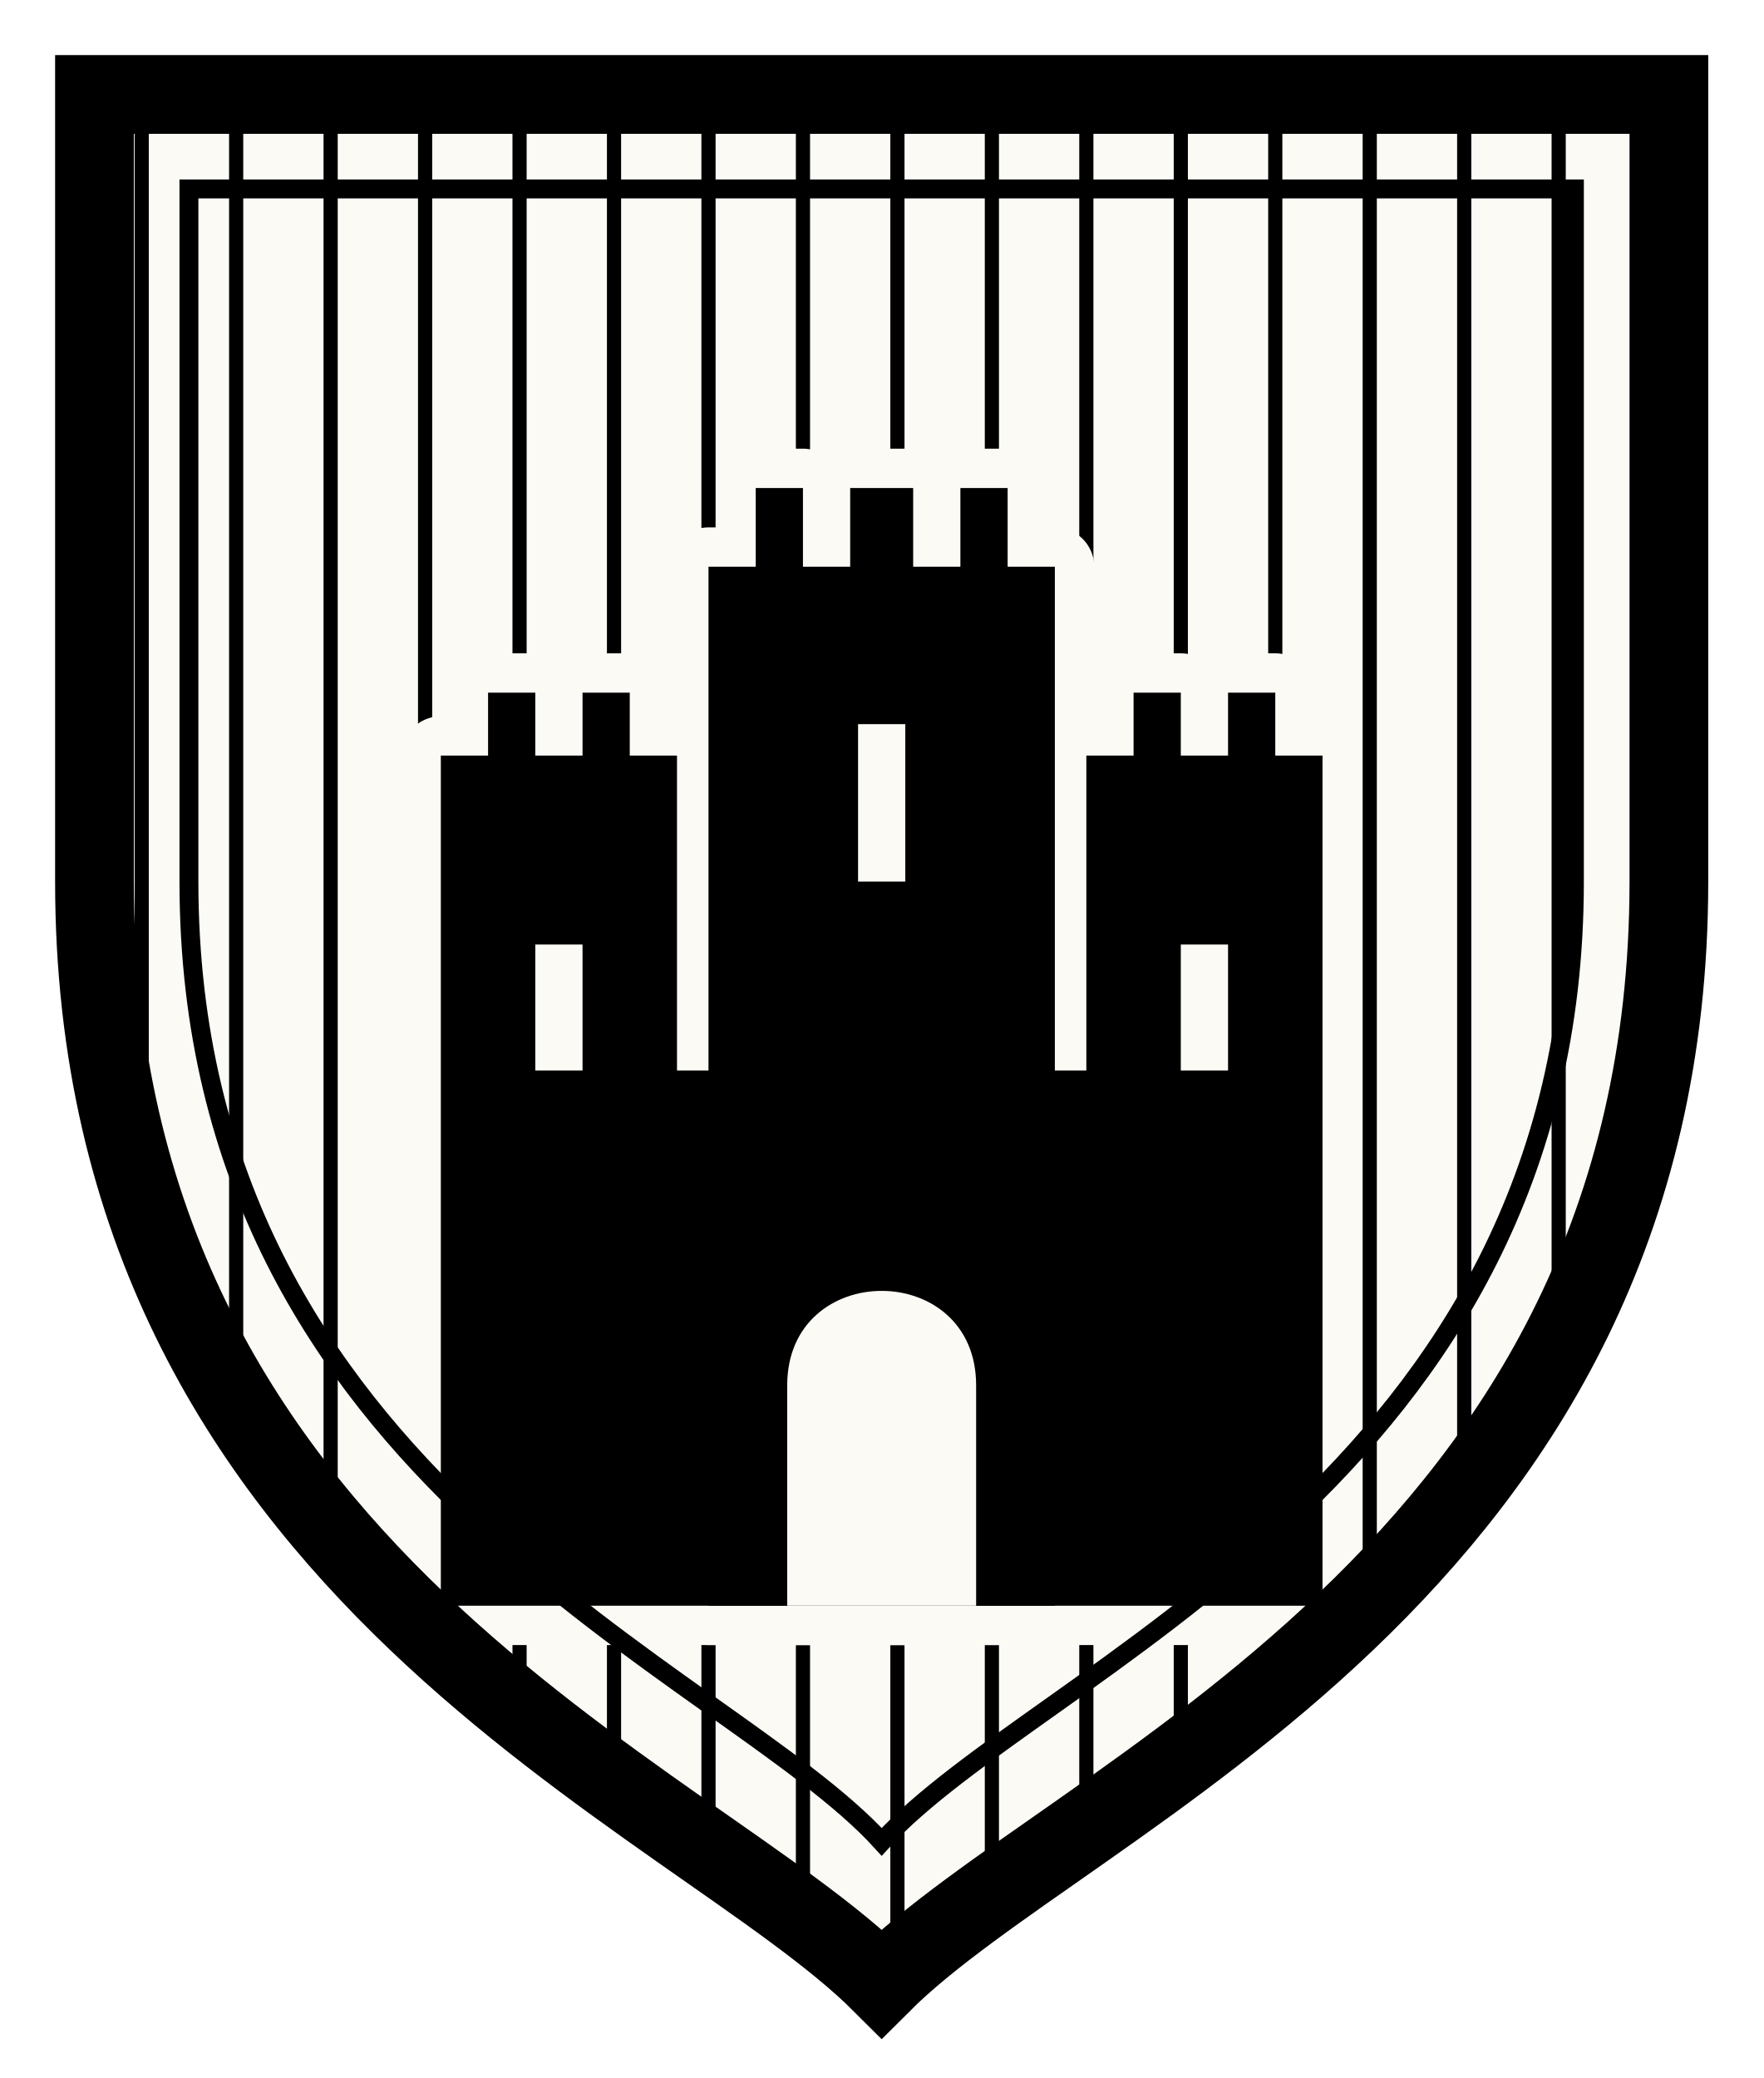
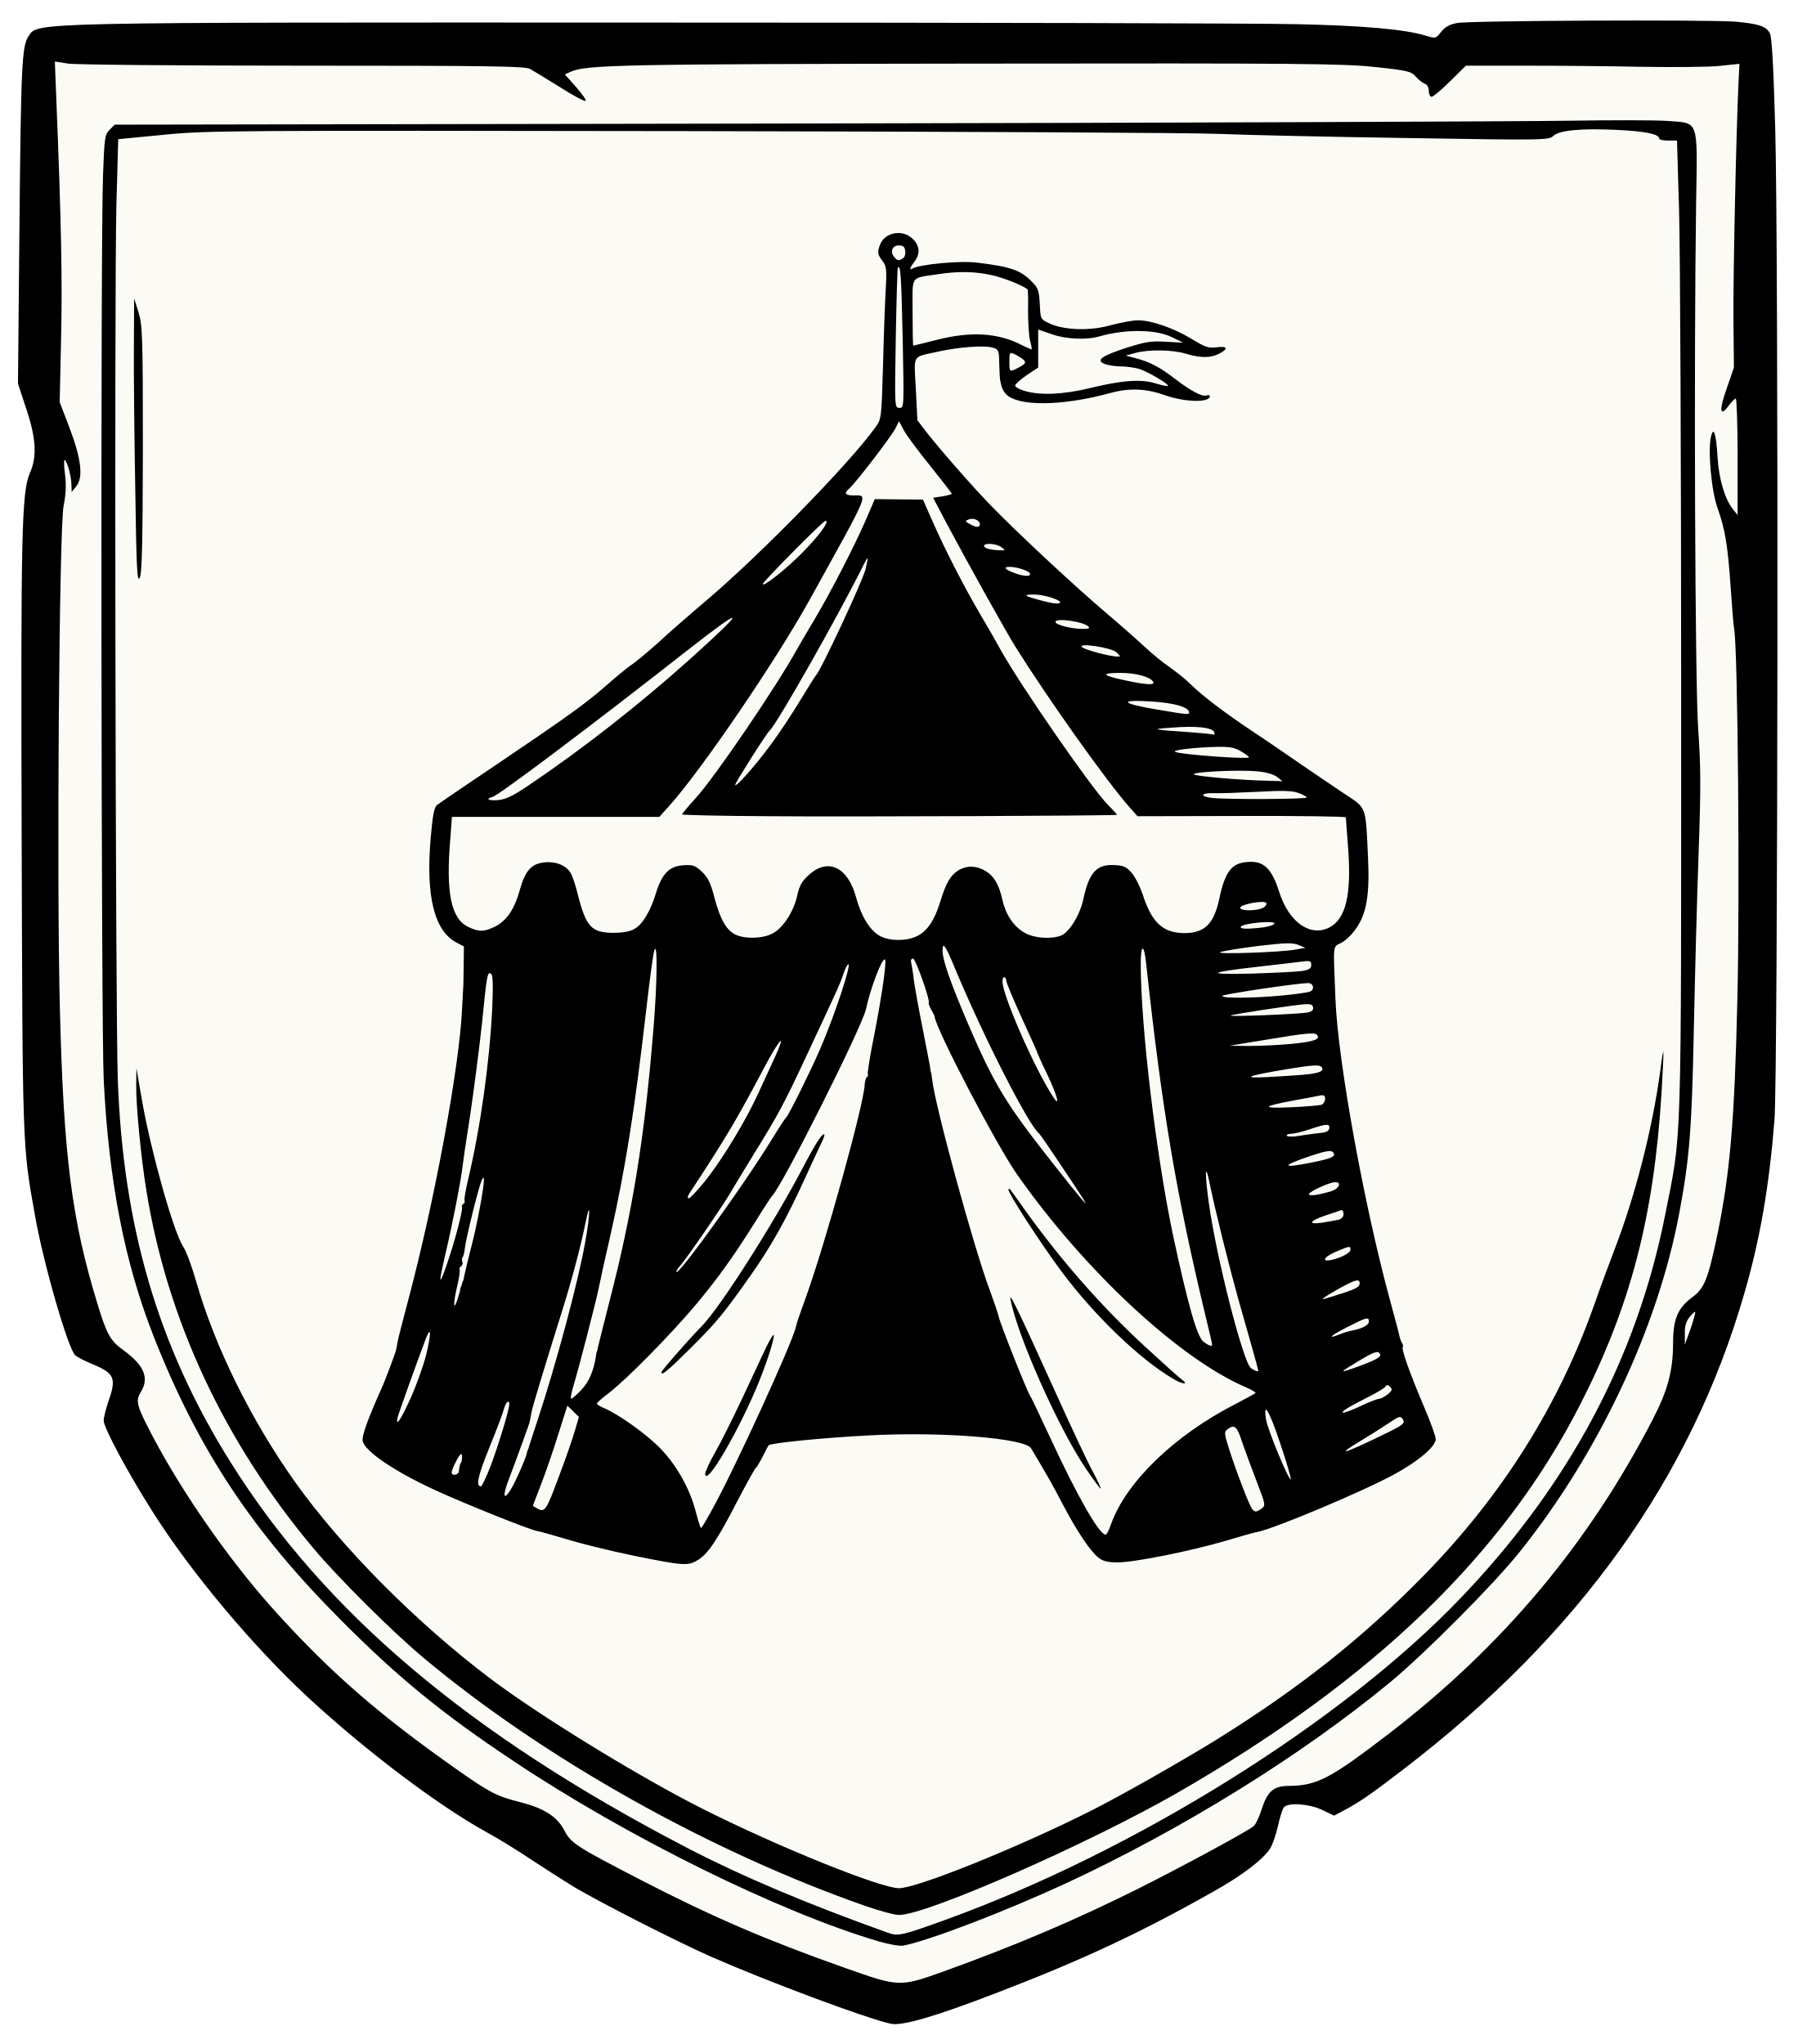
- <svg xmlns="http://www.w3.org/2000/svg" viewBox="0 0 112 132" width="112pt" height="132pt">
-   <defs>
-     <clipPath id="s">
-       <path d="M0,0 H100 V50 C100,94 62,108 50,120 C38,108 0,94 0,50 Z" />
-     </clipPath>
-   </defs>
-   <g transform="translate(6,6)">
-     <path d="M0,0 H100 V50 C100,94 62,108 50,120 C38,108 0,94 0,50 Z" fill="#FCFAF5" />
-     <g clip-path="url(#s)">
-       <path d="M3,0 V120 M9,0 V120 M15,0 V120 M21,0 V120 M27,0 V120 M33,0 V120 M39,0 V120 M45,0 V120 M51,0 V120 M57,0 V120 M63,0 V120 M69,0 V120 M75,0 V120 M81,0 V120 M87,0 V120 M93,0 V120 M99,0 V120" stroke="#000" stroke-width="0.9" />
-       <g fill="#FCFAF5" stroke="#FCFAF5" stroke-width="5" stroke-linejoin="round">
-         <path d="M22,42 H25 V38 H28 V42 H31 V38 H34 V42 H37 V62 H63 V42 H66 V38 H69 V42 H72 V38 H75 V42 H78 V96 H22 Z" />
-         <path d="M39,30 H42 V25 H45 V30 H48 V25 H52 V30 H55 V25 H58 V30 H61 V96 H39 Z" />
-         <path d="M44,96 V82 C44,74 56,74 56,82 V96 Z" fill="#FCFAF5" />
-         <rect x="48.5" y="40" width="3" height="10" fill="#FCFAF5" />
-         <rect x="28" y="54" width="3" height="8" fill="#FCFAF5" />
-         <rect x="69" y="54" width="3" height="8" fill="#FCFAF5" />
-       </g>
-       <g fill="#000">
-         <path d="M22,42 H25 V38 H28 V42 H31 V38 H34 V42 H37 V62 H63 V42 H66 V38 H69 V42 H72 V38 H75 V42 H78 V96 H22 Z" />
-         <path d="M39,30 H42 V25 H45 V30 H48 V25 H52 V30 H55 V25 H58 V30 H61 V96 H39 Z" />
-         <path d="M44,96 V82 C44,74 56,74 56,82 V96 Z" fill="#FCFAF5" />
-         <rect x="48.5" y="40" width="3" height="10" fill="#FCFAF5" />
-         <rect x="28" y="54" width="3" height="8" fill="#FCFAF5" />
-         <rect x="69" y="54" width="3" height="8" fill="#FCFAF5" />
-       </g>
-     </g>
-     <path d="M0,0 H100 V50 C100,94 62,108 50,120 C38,108 0,94 0,50 Z" fill="none" stroke="#000" stroke-width="5" />
-     <path d="M6,6 H94 V50 C94,88 60,100 50,111 C40,100 6,88 6,50 Z" fill="none" stroke="#000" stroke-width="1.2" />
-   </g>
+ <svg xmlns="http://www.w3.org/2000/svg" viewBox="0 0 780 887">
+   <path fill="#FCFAF5" fill-rule="evenodd" d="M386.5,878.2C375.6,875.8 332.9,859.8 308.5,849.1C293.2,842.3 260.8,825.8 249.0,818.8C244.9,816.3 236.8,811.1 231.0,807.3C225.2,803.4 216.2,797.8 211.0,795.0C190.2,783.5 159.5,760.4 134.0,736.9C109.6,714.3 82.8,682.3 65.9,655.5C55.2,638.6 45.0,619.5 45.0,616.5C45.0,615.1 45.9,611.4 47.0,608.3C50.6,598.0 49.8,596.0 40.0,591.9C37.0,590.7 33.7,589.0 32.7,588.2C29.6,585.5 18.8,548.3 15.1,527.0C9.7,496.9 9.8,498.6 9.4,363.0C9.0,230.1 9.4,213.5 13.0,205.2C16.1,198.2 15.7,190.2 11.4,177.4L7.8,166.5L8.4,102.5C9.1,27.3 9.5,20.1 12.4,15.7C16.5,9.6 9.4,9.7 286.0,9.8C422.7,9.8 547.3,10.1 563.0,10.5C591.1,11.1 609.5,12.7 618.4,15.4C623.0,16.8 623.0,16.8 625.4,13.8C627.0,11.7 629.0,10.6 632.2,10.0C637.7,8.9 741.4,8.5 753.0,9.4C762.9,10.3 766.1,11.3 767.9,14.2C768.8,15.7 769.5,26.3 770.3,54.9C771.8,105.2 771.5,466.8 770.0,486.0C767.7,514.7 763.8,537.6 756.9,561.3C733.8,641.4 685.1,709.4 609.5,767.4C595.5,778.2 590.0,782.0 583.6,785.4L578.9,787.9L573.7,785.4C567.9,782.7 559.0,782.1 557.1,784.3C556.5,785.0 555.3,788.8 554.5,792.6C553.6,796.4 552.1,800.7 551.2,802.1C548.0,807.0 539.1,813.8 526.8,820.7C494.6,838.9 469.7,850.5 432.5,864.8C405.5,875.2 391.3,879.3 386.5,878.2Z" />
+   <path fill="#000" fill-rule="evenodd" d="M386.5,878.2C375.6,875.8 332.9,859.8 308.5,849.1C293.2,842.3 260.8,825.8 249.0,818.8C244.9,816.3 236.8,811.1 231.0,807.3C225.2,803.4 216.2,797.8 211.0,795.0C190.2,783.5 159.5,760.4 134.0,736.9C109.6,714.3 82.8,682.3 65.9,655.5C55.2,638.6 45.0,619.5 45.0,616.5C45.0,615.1 45.9,611.4 47.0,608.3C50.6,598.0 49.8,596.0 40.0,591.9C37.0,590.7 33.7,589.0 32.7,588.2C29.6,585.5 18.8,548.3 15.1,527.0C9.7,496.9 9.8,498.6 9.4,363.0C9.0,230.1 9.4,213.5 13.0,205.2C16.1,198.2 15.7,190.2 11.4,177.4L7.8,166.5L8.4,102.5C9.1,27.3 9.5,20.1 12.4,15.7C16.5,9.6 9.4,9.7 286.0,9.8C422.7,9.8 547.3,10.1 563.0,10.5C591.1,11.1 609.5,12.7 618.4,15.4C623.0,16.8 623.0,16.8 625.4,13.8C627.0,11.7 629.0,10.6 632.2,10.0C637.7,8.9 741.4,8.5 753.0,9.4C762.9,10.3 766.1,11.3 767.9,14.2C768.8,15.7 769.5,26.3 770.3,54.9C771.8,105.2 771.5,466.8 770.0,486.0C767.7,514.7 763.8,537.6 756.9,561.3C733.8,641.4 685.1,709.4 609.5,767.4C595.5,778.2 590.0,782.0 583.6,785.4L578.9,787.9L573.7,785.4C567.9,782.7 559.0,782.1 557.1,784.3C556.5,785.0 555.3,788.8 554.5,792.6C553.6,796.4 552.1,800.7 551.2,802.1C548.0,807.0 539.1,813.8 526.8,820.7C494.6,838.9 469.7,850.5 432.5,864.8C405.5,875.2 391.3,879.3 386.5,878.2ZM409.5,855.5C441.3,844.0 466.9,833.1 494.5,819.3C513.8,809.6 541.7,794.5 544.1,792.4C544.9,791.6 546.4,788.5 547.4,785.4C549.9,777.4 552.6,775.0 559.2,775.0C571.5,774.9 577.2,771.9 603.0,752.1C652.2,714.2 689.4,669.8 717.3,615.7C723.7,603.4 726.0,594.6 726.0,582.8C726.0,572.3 728.1,567.5 734.4,562.9C739.7,558.9 741.2,555.1 745.4,534.9C750.7,508.8 752.7,486.2 753.9,433.5C755.0,389.0 754.1,281.4 752.5,273.0C752.2,271.6 751.6,263.5 751.0,255.0C749.7,236.4 748.6,229.8 745.3,220.5C742.6,213.1 741.0,195.1 742.5,189.3C743.6,184.8 744.7,188.3 745.3,198.5C745.9,207.9 748.4,216.5 752.0,221.0L754.0,223.5L754.0,198.2C754.0,184.4 753.6,173.0 753.2,173.0C752.7,173.0 751.3,174.4 750.1,176.1C746.2,181.3 745.9,178.0 749.3,168.5L752.4,159.5L752.2,139.0C752.0,120.8 753.4,56.6 754.4,35.6L754.8,27.7L746.2,28.6C741.4,29.1 726.5,29.2 713.0,29.0C699.5,28.7 676.7,28.5 662.3,28.5L636.1,28.5L629.3,35.2C625.5,39.0 621.9,42.0 621.2,42.0C620.6,42.0 620.0,40.9 620.0,39.5C620.0,37.9 619.3,36.7 618.2,36.3C617.3,36.0 615.5,34.6 614.4,33.3C612.4,31.0 611.0,30.6 596.9,29.1C583.0,27.6 565.7,27.4 424.5,27.6C268.3,27.8 254.3,28.1 247.5,31.2L245.1,32.3L250.1,37.9C252.8,41.0 254.6,43.6 254.1,43.8C253.5,44.0 248.4,41.3 242.8,37.7C237.1,34.2 231.4,30.7 230.0,29.9C227.9,28.7 211.8,28.5 131.5,28.5C78.7,28.5 32.9,28.1 29.6,27.6L23.8,26.7L24.4,42.1C26.6,96.3 27.1,122.6 26.5,147.0L25.9,174.5L30.1,185.5C35.3,199.1 36.2,207.3 33.1,211.0L31.1,213.5L31.0,210.5C31.0,206.9 29.2,200.3 28.1,199.6C27.7,199.3 27.7,202.1 28.2,205.8C28.8,210.6 28.6,214.5 27.6,219.5C25.7,228.9 24.5,381.4 26.0,438.5C27.6,501.4 31.1,529.3 42.2,565.5C46.2,578.8 47.9,581.9 53.4,585.8C62.5,592.4 64.9,597.9 61.1,604.1C58.7,608.0 59.2,609.9 66.4,623.6C79.9,649.1 100.7,678.7 120.1,700.0C144.1,726.4 164.4,744.0 198.0,767.7C212.3,777.8 215.6,779.5 225.5,782.0C236.2,784.7 241.7,788.3 244.9,794.3C247.7,799.9 250.0,801.3 279.0,816.3C309.3,831.9 332.7,842.0 367.0,854.1C390.2,862.3 390.5,862.3 409.5,855.5ZM381.4,842.5C338.4,829.9 271.8,797.0 222.5,764.0C191.7,743.5 172.7,727.9 148.0,703.1C109.4,664.4 86.0,629.0 66.7,580.0C54.1,548.0 47.2,512.7 45.0,468.5C43.9,446.2 43.6,104.2 44.7,76.0C45.3,59.8 45.5,58.4 47.5,56.4L49.8,54.1L347.6,53.6C511.5,53.3 661.0,52.7 680.0,52.4C699.0,52.1 718.7,52.1 723.8,52.5C737.3,53.5 736.6,51.5 736.0,87.5C735.0,155.7 735.5,297.3 736.9,316.5C738.0,332.3 738.1,341.3 737.1,369.5C736.4,388.2 735.5,423.1 735.0,447.0C734.1,491.1 733.1,502.8 728.6,526.9C719.2,576.5 693.6,630.8 659.4,673.5C648.4,687.3 618.2,717.7 603.0,730.2C564.7,761.8 513.1,793.8 462.5,817.3C436.3,829.4 403.6,842.0 392.0,844.3C390.6,844.6 385.8,843.8 381.4,842.5ZM410.3,833.1C492.8,803.2 582.6,747.1 633.9,693.4C680.9,644.3 710.2,589.3 722.5,527.5C729.9,490.4 729.5,503.2 729.5,302.0C729.5,202.7 729.1,107.9 728.6,91.2L727.7,61.0L723.8,61.0C721.7,61.0 720.0,60.6 720.0,60.2C720.0,58.2 714.3,57.0 702.2,56.4C686.4,55.6 676.5,56.5 674.0,59.0C672.2,60.8 669.9,60.9 610.8,59.9C577.1,59.4 540.3,58.6 529.0,58.1C517.7,57.6 414.4,57.1 299.5,56.9C99.3,56.6 89.7,56.6 70.9,58.5L51.3,60.4L50.5,89.4C49.6,127.1 50.1,437.3 51.1,468.0C53.3,532.1 68.6,584.3 99.9,634.3C140.8,699.7 203.6,752.7 298.0,801.8C322.5,814.5 350.5,826.3 385.5,838.8C389.7,840.3 391.5,839.9 410.3,833.1ZM375.5,827.1C308.1,803.5 236.2,763.2 184.0,719.6C170.9,708.7 146.8,684.8 136.1,672.0C97.4,625.9 72.5,572.7 63.5,516.5C61.2,502.6 59.0,479.7 59.1,471.0L59.2,463.5L61.6,477.5C65.6,500.1 75.3,534.6 79.5,541.0C80.8,542.9 83.3,549.7 85.1,556.0C93.2,584.4 109.0,616.4 128.3,643.5C148.7,672.0 180.9,704.4 213.0,728.6C234.4,744.7 277.7,771.3 305.2,785.1C338.0,801.6 381.7,819.2 390.0,819.4C397.6,819.5 440.9,802.1 473.0,786.0C486.5,779.2 513.1,764.1 528.9,754.3C564.4,732.1 591.6,710.5 618.1,683.4C652.0,648.7 676.6,609.5 692.0,565.6C694.1,559.5 698.0,549.1 700.5,542.5C709.5,519.2 717.0,490.0 720.4,465.0C722.1,451.9 722.2,453.3 721.0,474.0C717.7,527.7 707.7,566.4 685.7,609.5C652.4,674.7 596.1,729.0 510.9,778.0C472.4,800.1 401.9,831.1 390.1,831.0C388.1,831.0 381.6,829.2 375.5,827.1ZM275.0,675.1C264.8,673.0 251.8,669.8 246.1,668.0C240.3,666.3 234.5,664.6 233.1,664.4C229.6,663.8 200.6,652.1 188.5,646.5C171.0,638.4 158.5,629.9 157.4,625.4C156.9,623.3 159.4,616.2 166.0,601.5C167.1,599.1 171.7,586.8 171.9,585.8C171.9,585.3 172.0,584.9 172.1,584.8C172.1,584.6 172.3,583.6 172.5,582.5C172.6,581.4 174.9,572.7 177.4,563.2C188.8,520.1 199.3,463.0 200.5,438.0C200.8,432.8 201.0,428.5 201.0,428.5C201.1,428.5 201.1,424.5 201.2,419.6L201.3,410.7L198.2,409.1C188.4,404.0 184.7,388.9 186.9,363.5C187.8,353.3 188.4,350.2 189.8,349.2C190.7,348.5 201.4,341.2 213.5,333.1C246.7,310.7 254.1,305.3 262.7,297.8C267.0,294.0 272.1,289.8 274.0,288.5C275.9,287.3 281.1,282.9 285.6,278.9C290.0,274.8 299.4,266.6 306.6,260.5C330.3,240.4 368.8,200.9 379.9,185.4C382.5,181.8 382.5,181.5 383.2,157.6C383.5,144.4 384.1,129.5 384.4,124.6C384.8,116.8 384.6,115.4 382.9,113.2C380.7,110.4 380.6,109.1 382.1,105.7C384.2,101.0 391.0,99.6 395.3,103.0C398.9,105.9 399.6,109.7 397.1,113.1C394.9,116.0 394.4,117.5 395.8,116.6C399.0,114.7 416.7,113.0 424.2,114.0C439.0,115.8 443.1,117.3 448.2,122.7C450.5,125.0 450.9,126.5 451.2,132.0C451.5,138.5 451.5,138.5 455.5,140.4C461.8,143.3 473.0,143.7 482.1,141.1C486.2,140.0 491.5,139.0 493.8,139.0C499.6,139.0 509.2,142.3 517.3,147.2C523.0,150.7 524.6,151.2 528.0,150.7C532.7,150.1 533.2,151.3 529.0,153.5C525.3,155.4 520.9,155.4 514.6,153.5C508.8,151.7 498.1,151.6 492.5,153.2L488.5,154.3L493.0,155.5C499.1,157.1 503.4,159.4 510.0,164.5C516.8,169.7 521.7,172.3 523.6,171.6C524.4,171.3 525.0,171.5 525.0,171.9C525.0,174.8 514.3,174.6 505.5,171.5C497.4,168.6 490.1,168.3 482.0,170.5C460.8,176.3 441.5,176.5 436.4,170.9C435.6,170.0 434.7,168.3 434.5,167.3C434.3,166.3 434.1,165.3 434.0,165.0C433.9,164.7 433.7,161.6 433.6,158.1C433.5,151.8 433.4,151.6 430.5,150.8C426.9,149.8 416.0,150.6 407.0,152.6C395.5,155.2 396.6,153.3 397.4,168.8L398.1,182.4L402.0,187.5C407.6,194.7 422.1,211.3 429.9,219.3C440.6,230.4 465.6,253.7 478.5,264.7C485.1,270.3 493.2,277.4 496.5,280.5C499.8,283.6 504.8,287.7 507.5,289.5C510.2,291.4 514.3,294.6 516.5,296.8C521.9,302.1 531.4,309.3 544.0,317.7C549.8,321.5 559.2,328.0 565.0,332.0C570.8,336.0 579.2,341.6 583.6,344.6C593.0,350.8 592.6,349.5 593.6,371.6C594.4,387.8 593.1,396.2 588.6,402.7C586.9,405.3 584.0,408.1 582.1,409.1C578.2,411.2 578.5,408.6 579.5,433.8C580.6,460.8 591.9,522.8 603.1,564.0C605.3,572.0 607.2,579.2 607.3,580.0C607.5,580.8 607.9,582.1 608.4,582.8C608.8,583.5 609.0,584.4 608.7,584.6C608.0,585.4 611.9,596.3 617.9,610.4C620.7,616.9 623.0,623.3 623.0,624.5C623.0,627.7 615.5,634.1 605.0,639.8C591.7,647.1 553.1,663.3 546.0,664.7C544.6,664.9 538.3,666.7 532.0,668.6C517.1,673.0 492.3,678.0 485.0,678.0C480.7,678.0 478.6,677.5 476.6,675.9C473.1,673.1 467.4,664.7 461.0,652.5C456.5,643.9 454.3,640.0 447.4,628.5C444.8,624.1 408.8,621.2 377.0,622.9C357.3,623.9 334.4,626.2 333.5,627.2C333.4,627.3 332.2,629.5 331.0,632.0C329.7,634.5 328.4,636.7 328.0,637.0C327.5,637.3 323.9,643.9 319.8,651.7C311.2,668.4 307.2,674.3 302.8,677.0C298.5,679.6 296.7,679.5 275.0,675.1ZM482.2,661.2C488.7,643.1 509.7,622.8 535.9,609.4C540.5,607.0 544.5,604.8 544.8,604.5C545.1,604.3 543.2,603.1 540.6,602.0C511.7,589.6 470.7,551.5 441.3,509.6C432.5,497.1 406.0,446.4 405.5,441.0C405.5,440.7 404.8,439.4 404.0,438.0C403.3,436.6 402.8,435.4 403.0,435.2C403.8,434.4 397.3,416.0 396.2,416.0C395.4,416.0 395.1,416.7 395.4,417.8C395.6,418.7 396.2,422.0 396.5,425.0C396.9,428.0 398.5,437.0 400.1,445.0C401.7,453.0 403.2,460.9 403.5,462.5C403.7,464.1 403.9,465.5 404.0,465.5C404.1,465.5 404.3,466.9 404.5,468.5C405.7,479.7 422.5,541.3 429.5,559.9C431.4,565.1 433.2,570.3 433.4,571.5C433.9,574.1 445.7,603.9 446.9,605.5C447.3,606.0 451.4,614.6 456.0,624.5C467.5,649.3 477.0,666.0 479.8,666.0C480.2,666.0 481.3,663.9 482.2,661.2ZM308.5,656.0C317.5,640.2 344.2,582.1 345.4,575.6C345.6,574.4 347.5,569.0 349.5,563.5C357.9,540.5 375.0,478.8 375.2,470.7C375.3,469.2 375.7,467.7 376.2,467.4C376.6,467.1 376.8,466.5 376.6,466.1C376.3,465.7 377.6,457.7 379.5,448.4C382.2,434.6 384.2,421.5 384.2,417.3C384.1,412.9 379.2,424.4 376.4,435.2C376.1,436.7 376.0,437.0 375.8,437.8C374.3,445.3 338.9,515.7 335.0,519.0C334.7,519.3 331.7,523.8 328.5,529.0C318.4,545.1 312.0,554.1 302.1,566.0C291.1,579.1 271.9,598.6 264.2,604.5C261.4,606.6 259.0,608.7 259.0,609.1C259.0,609.5 260.4,610.3 262.2,611.1C268.4,613.7 280.6,622.4 286.6,628.6C293.3,635.5 298.9,645.3 301.5,654.5C303.7,662.6 304.0,663.4 304.4,662.9C304.7,662.7 306.5,659.6 308.5,656.0ZM242.8,640.0C245.6,632.6 248.6,623.9 249.5,620.7L251.2,614.9L248.7,612.4L246.2,610.0L242.1,622.9C239.9,630.0 236.5,639.8 234.6,644.6L231.2,653.5L233.3,654.7C236.5,656.4 237.1,655.4 242.8,640.0ZM547.5,654.6C549.2,653.3 549.2,652.9 545.3,642.9C543.1,637.2 540.3,629.5 539.0,625.8C536.8,618.9 535.7,618.0 532.7,620.2C531.1,621.4 531.2,622.0 533.4,629.0C536.7,639.3 542.1,653.2 543.3,654.8C544.5,656.3 545.2,656.3 547.5,654.6ZM224.5,640.8C226.6,636.2 228.4,631.9 228.5,631.0C228.7,630.2 228.9,629.4 229.0,629.2C229.2,629.1 229.3,628.7 229.4,628.2C229.5,627.8 231.2,622.5 233.2,616.5C241.2,592.4 250.9,556.3 254.0,538.7C256.2,526.5 256.2,519.8 254.1,530.5C252.1,540.4 248.3,554.8 244.5,567.0C236.3,593.2 231.0,610.6 230.6,613.0C230.4,614.4 230.1,615.6 230.1,615.8C230.0,615.9 230.0,616.3 229.9,616.8C229.8,617.6 224.6,631.9 220.7,642.2C216.9,652.2 219.8,651.1 224.5,640.8ZM471.1,637.2C459.2,619.5 441.6,579.9 438.5,564.0C437.8,560.1 441.5,567.8 458.6,605.5C464.8,619.2 471.7,634.0 474.0,638.2C476.3,642.5 477.9,646.0 477.6,646.0C477.3,646.0 474.4,642.0 471.1,637.2ZM212.8,636.4C216.3,627.2 221.0,611.7 221.0,609.3C221.0,607.0 219.3,608.7 218.6,611.7C218.2,613.3 215.4,620.7 212.3,628.3C207.3,640.6 206.4,645.0 208.7,645.0C209.1,645.0 211.0,641.1 212.8,636.4ZM555.6,626.6C550.8,612.1 548.0,607.5 549.4,616.1C550.1,620.5 559.0,642.0 560.1,642.0C560.4,642.0 558.5,635.1 555.6,626.6ZM306.0,639.6C306.0,638.6 308.0,634.3 310.4,630.1C312.8,625.9 318.0,615.5 322.0,607.0C326.0,598.5 330.6,588.7 332.2,585.2C333.9,581.7 335.4,579.1 335.7,579.3C336.3,580.0 333.3,589.8 329.5,599.2C321.2,619.9 306.2,645.7 306.0,639.6ZM199.1,638.5C199.3,636.8 199.6,635.1 200.0,634.8C200.6,634.0 200.7,631.0 200.1,631.0C199.3,631.0 196.0,637.5 196.0,639.0C196.0,640.6 199.0,640.1 199.1,638.5ZM599.6,622.9C608.9,618.4 609.8,617.7 608.8,616.0C607.7,614.3 607.3,614.4 602.1,617.9C599.0,620.0 593.7,623.3 590.2,625.4C579.2,632.0 582.9,631.0 599.6,622.9ZM178.2,606.7C180.7,601.1 183.8,592.5 185.0,587.6C187.1,578.8 187.1,575.1 184.9,580.6C181.3,590.0 172.8,613.8 172.5,615.2C171.6,619.5 173.9,616.2 178.2,606.7ZM590.8,610.0C594.3,608.3 597.8,607.0 598.5,607.0C599.2,607.0 600.8,606.1 602.1,605.1C604.1,603.5 604.3,602.9 603.2,601.8C602.3,600.9 601.7,600.8 601.2,601.7C600.8,602.3 597.6,604.3 594.0,606.1C585.0,610.6 581.2,613.0 583.0,613.0C583.8,613.0 587.4,611.6 590.8,610.0ZM252.2,603.2C255.5,599.9 257.7,594.6 258.6,588.5C258.7,587.4 258.9,586.5 259.0,586.5C259.1,586.5 259.3,585.6 259.5,584.5C259.7,583.4 262.0,574.6 264.4,565.0C274.4,526.4 279.7,493.9 283.5,447.0C285.2,427.3 285.4,407.6 283.9,412.5C283.4,414.1 281.9,425.4 280.5,437.5C275.4,481.8 271.4,507.0 265.0,535.5C262.7,545.4 260.4,556.0 259.8,559.0C258.6,564.9 251.0,594.4 248.6,602.2C247.8,604.9 247.5,607.0 247.9,607.0C248.3,607.0 250.2,605.3 252.2,603.2ZM509.0,598.3C494.5,589.8 474.8,570.8 460.5,551.6C451.3,539.2 436.8,516.8 437.6,516.1C437.8,515.9 438.1,515.9 438.3,516.1C438.5,516.3 441.4,520.3 444.7,525.0C460.3,546.8 477.9,566.9 496.7,584.2C504.3,591.2 511.4,597.6 512.5,598.4C516.1,601.0 513.5,601.0 509.0,598.3ZM287.0,595.5C287.0,594.8 298.9,581.2 304.7,575.3C312.8,566.9 335.9,530.6 348.5,506.5C353.9,496.2 356.9,491.5 357.7,492.3C357.9,492.5 357.4,494.0 356.6,495.6C355.8,497.2 352.4,504.6 349.0,512.0C341.1,529.3 334.5,541.0 325.7,553.5C313.7,570.5 311.2,573.5 299.7,585.0C289.8,594.8 287.0,597.2 287.0,595.5ZM546.0,594.8C546.0,594.3 542.3,581.0 537.4,564.0C533.0,548.1 527.5,526.1 524.9,513.5C523.0,503.9 522.7,508.8 524.5,521.7C527.7,545.3 539.4,591.0 542.8,593.7C544.3,594.8 546.0,595.4 546.0,594.8ZM590.7,592.5C598.4,589.6 599.9,588.5 598.4,587.0C597.6,586.2 595.2,587.2 590.4,590.1C580.4,596.1 580.4,596.3 590.7,592.5ZM526.0,583.5C526.0,583.2 524.9,578.3 523.5,572.7C510.2,517.3 504.3,482.0 497.3,417.7C496.4,409.4 495.0,409.7 495.0,418.2C495.0,445.8 501.7,501.2 509.0,536.0C515.4,565.8 519.4,580.1 522.2,582.2C524.5,584.0 526.0,584.5 526.0,583.5ZM735.6,569.3C735.4,569.1 734.3,570.1 733.1,571.6C731.6,573.5 731.0,575.6 731.1,578.9L731.1,583.5L733.6,576.6C734.9,572.8 735.8,569.5 735.6,569.3ZM581.7,578.9C583.2,578.3 585.5,577.6 586.7,577.4C591.1,576.6 594.0,575.0 594.0,573.5C594.0,571.3 593.1,571.6 584.4,576.0C577.0,579.8 575.6,581.3 581.7,578.9ZM199.5,560.6C199.7,559.4 199.9,558.4 200.1,558.2C200.2,558.1 200.4,557.5 200.5,557.0C200.6,556.5 200.8,555.9 201.0,555.8C201.1,555.6 201.3,554.6 201.5,553.5C201.7,552.4 203.0,547.0 204.4,541.5C206.9,532.2 210.0,515.4 210.0,512.0C209.9,510.7 209.8,510.7 209.1,512.0C208.0,513.9 202.1,537.6 201.7,541.8C201.5,543.6 201.1,545.3 200.7,545.6C200.4,545.9 200.4,546.8 200.6,547.5C200.9,548.2 200.6,549.1 200.1,549.5C199.5,549.8 199.2,550.5 199.4,550.9C199.7,551.3 199.3,554.3 198.5,557.6C196.8,564.7 196.6,568.9 198.1,565.1C198.6,563.7 199.2,561.7 199.5,560.6ZM583.2,561.0C588.4,559.3 590.0,558.4 590.0,556.9C590.0,554.7 588.1,555.2 579.6,560.0C574.2,563.1 572.6,564.4 575.2,563.5C575.9,563.3 579.5,562.2 583.2,561.0ZM198.5,533.6C199.8,528.7 200.7,524.4 200.5,523.9C200.2,523.5 200.4,522.9 201.0,522.5C201.6,522.1 201.8,521.5 201.6,521.1C201.3,520.7 202.0,516.6 203.1,512.0C208.5,489.2 212.4,461.4 213.6,437.4C214.0,427.3 213.9,423.1 213.1,422.6C211.5,421.6 211.3,422.5 209.1,444.5C207.9,455.5 205.6,473.3 204.0,484.0C202.3,494.7 200.8,505.1 200.6,507.0C200.0,512.4 196.1,532.4 193.4,543.6C192.1,549.2 191.0,554.4 191.1,555.1C191.2,557.1 195.7,544.1 198.5,533.6ZM305.2,537.8C317.8,520.6 328.9,504.3 335.5,493.5C338.2,489.1 340.7,485.3 341.1,485.0C342.0,484.4 351.7,464.9 355.8,455.4C362.1,441.0 369.9,417.3 368.0,418.5C367.5,418.8 366.6,420.7 365.9,422.8C364.7,426.6 363.6,429.0 349.8,458.5C340.2,479.0 337.8,483.6 327.0,501.0C322.5,508.4 318.2,515.4 317.6,516.5C315.2,521.0 297.6,546.7 295.2,549.2C293.8,550.8 293.1,552.0 293.7,552.0C294.3,552.0 299.5,545.6 305.2,537.8ZM582.0,545.4C584.2,544.5 586.0,543.2 586.0,542.4C586.0,540.6 585.8,540.6 579.9,543.1C572.1,546.5 574.0,548.6 582.0,545.4ZM580.8,529.3C582.2,529.0 583.0,528.0 583.0,526.8C583.0,525.6 582.5,525.0 581.8,525.2C581.1,525.5 578.1,526.5 575.3,527.4C568.2,529.8 567.2,531.5 573.6,530.6C576.3,530.2 579.5,529.6 580.8,529.3ZM470.4,520.8C467.9,516.8 451.6,492.4 451.0,492.0C446.4,488.5 426.8,450.0 414.3,420.0C410.2,410.1 409.0,408.4 409.0,412.6C409.0,416.6 412.4,426.3 419.9,443.9C431.4,470.7 436.6,479.2 457.0,505.0C469.1,520.4 472.6,524.4 470.4,520.8ZM306.3,512.1C313.7,502.7 323.7,486.2 329.2,474.1C331.4,469.4 334.5,462.6 336.1,459.1C341.5,447.4 338.5,450.3 331.5,463.5C319.7,485.8 315.5,493.0 299.2,517.8C298.3,519.2 298.2,520.0 298.9,520.0C299.5,520.0 302.8,516.4 306.3,512.1ZM577.8,516.9C581.1,515.8 582.3,513.0 579.4,513.0C577.0,513.0 568.0,517.1 568.0,518.2C568.0,519.2 572.0,518.6 577.8,516.9ZM569.6,504.4C578.1,502.7 580.1,501.7 578.3,499.9C577.5,499.1 575.1,499.5 569.3,501.4C555.6,506.0 555.7,507.2 569.6,504.4ZM572.5,491.7C575.3,491.5 576.6,490.9 576.8,489.7C577.2,487.5 575.6,487.6 568.5,490.0C565.3,491.1 561.6,492.0 560.3,492.0C559.0,492.0 558.1,492.4 558.4,492.9C558.7,493.3 561.1,493.4 563.7,492.9C566.4,492.5 570.3,491.9 572.5,491.7ZM573.5,479.4C574.3,479.0 575.0,477.9 575.0,476.9C575.0,475.4 574.5,475.1 572.8,475.4C571.5,475.7 566.6,476.6 561.7,477.5C547.5,480.1 546.9,481.1 560.3,480.5C566.8,480.2 572.7,479.7 573.5,479.4ZM454.6,466.6C452.0,461.3 450.0,456.7 450.0,456.5C450.0,456.3 447.0,449.6 443.4,441.8C439.8,433.9 436.8,426.7 436.7,425.8C436.5,423.4 435.0,423.5 435.0,425.9C435.0,431.9 448.9,463.6 456.9,475.9C460.2,481.0 458.9,475.7 454.6,466.6ZM565.5,466.4C572.6,465.8 575.1,464.7 573.3,462.9C572.4,462.0 569.1,462.2 558.8,463.9C540.9,466.9 538.2,468.0 550.0,467.4C555.2,467.1 562.2,466.7 565.5,466.4ZM560.4,453.0C570.6,452.0 573.3,450.9 571.3,448.9C570.4,448.0 565.5,448.5 551.8,450.8L533.5,453.8L542.0,453.9C546.7,453.9 555.0,453.5 560.4,453.0ZM567.3,439.4C569.2,439.0 570.0,438.3 569.8,437.2C569.6,435.9 568.6,435.6 566.0,435.8C559.4,436.4 534.5,440.2 534.0,440.7C533.4,441.3 563.3,440.1 567.3,439.4ZM556.4,432.0C561.9,431.5 567.2,430.7 568.2,430.4C570.7,429.6 570.0,426.5 567.5,426.6C561.0,426.9 531.3,431.4 530.5,432.1C529.3,433.3 543.7,433.2 556.4,432.0ZM564.8,421.4C568.1,420.9 569.0,420.3 569.0,418.7C569.0,417.0 568.5,416.8 564.8,417.3C562.4,417.6 554.0,418.6 546.0,419.5C523.9,422.0 522.8,423.0 543.0,422.5C552.6,422.2 562.4,421.7 564.8,421.4ZM562.0,412.1L566.5,411.3L563.5,410.1C561.0,409.0 558.0,409.1 546.0,410.5C538.0,411.5 530.6,412.7 529.5,413.2C527.1,414.2 555.3,413.3 562.0,412.1ZM398.0,406.2C402.4,404.0 405.5,399.4 408.0,391.3C410.5,383.1 412.5,379.7 416.0,377.6C419.7,375.5 423.8,375.6 427.7,378.0C431.4,380.2 433.5,383.9 435.0,390.6C436.5,397.2 440.2,402.5 445.0,405.0C449.2,407.2 456.2,407.6 460.4,406.0C463.9,404.7 468.7,397.0 470.1,390.1C472.6,378.7 475.8,375.1 483.2,375.4C487.4,375.5 488.7,376.1 491.0,378.7C492.5,380.4 494.8,384.9 496.0,388.6C500.0,400.9 505.2,405.3 515.2,404.9C523.0,404.5 526.8,400.5 529.0,390.4C531.7,377.5 534.7,374.0 543.0,374.0C548.8,374.0 552.1,377.6 555.1,387.1C559.3,400.3 568.7,406.8 577.0,402.4C584.0,398.6 586.5,388.3 585.0,368.1C584.5,361.2 584.0,355.2 584.0,354.7C584.0,354.3 563.6,354.0 538.8,354.1L493.6,354.2L489.7,349.8C479.8,338.5 454.8,303.3 440.7,280.8C436.7,274.4 420.5,245.4 410.6,226.8L404.9,216.0L408.9,215.4C411.2,215.0 413.0,214.5 413.0,214.3C413.0,214.0 408.8,208.6 403.6,202.1C398.4,195.7 393.3,188.8 392.2,186.7L390.1,182.8L388.5,186.0C386.7,189.5 371.0,210.0 368.5,212.0C366.1,214.0 366.7,215.0 370.4,215.0C376.8,215.0 377.9,212.3 351.2,260.5C336.5,287.0 304.6,333.8 290.6,349.5L286.1,354.5L241.1,354.5L196.1,354.5L195.4,364.0C193.4,387.5 195.7,398.7 203.3,402.3C207.9,404.5 210.2,404.4 215.0,402.0C219.9,399.5 223.3,394.4 225.5,386.4C227.8,378.1 230.4,375.0 235.7,374.3C240.7,373.6 245.3,375.3 247.4,378.5C248.3,379.8 249.7,383.9 250.6,387.7C254.3,402.3 256.6,404.8 266.3,404.8C270.2,404.8 273.6,404.2 275.3,403.1C278.8,401.2 282.2,395.5 284.6,387.7C287.2,379.2 290.4,375.9 296.4,375.5C300.6,375.2 301.6,375.5 304.6,378.3C307.2,380.8 308.4,383.2 310.0,389.5C312.5,398.9 315.1,403.5 319.0,405.5C322.9,407.5 330.7,407.4 335.0,405.2C339.6,403.0 344.3,395.8 345.9,388.8C346.9,384.3 347.9,382.4 351.1,379.6C359.3,372.1 368.0,376.3 371.5,389.5C373.8,397.9 377.7,404.1 382.1,406.3C386.5,408.5 393.6,408.4 398.0,406.2ZM548.4,402.4C550.9,402.0 553.0,401.3 553.0,400.7C553.0,399.4 540.0,400.6 538.6,402.0C537.4,403.2 541.3,403.3 548.4,402.4ZM548.5,393.7C549.5,392.9 549.9,392.0 549.3,391.7C547.8,390.7 538.7,392.4 538.2,393.8C537.7,395.5 546.1,395.4 548.5,393.7ZM333.8,354.2C313.0,354.1 296.0,353.7 296.0,353.4C296.0,353.1 298.7,349.8 302.0,346.2C310.3,337.1 336.8,298.1 345.7,282.0C347.4,279.0 351.1,272.7 353.9,268.0C360.6,256.7 370.4,237.7 375.5,226.1L379.6,216.6L390.0,216.7L400.5,216.8L404.6,226.1C409.8,238.0 418.4,254.8 425.6,267.0C428.7,272.2 432.6,279.0 434.2,282.0C442.9,297.6 474.0,342.6 480.9,349.4C483.1,351.6 484.8,353.5 484.7,353.6C484.2,354.0 367.9,354.5 333.8,354.2ZM229.4,340.8C253.0,324.9 277.3,305.8 299.0,286.4C324.4,263.6 324.1,262.0 298.3,282.2C256.9,314.7 216.6,345.0 213.8,345.8C210.4,346.7 212.0,347.6 216.2,347.2C219.4,346.9 222.8,345.3 229.4,340.8ZM567.0,346.1C567.0,345.7 565.4,344.8 563.4,344.1C560.7,343.1 556.4,343.0 545.7,343.6C537.9,344.0 529.4,344.3 526.8,344.2C520.9,344.0 520.4,345.7 526.2,346.3C533.4,347.0 567.0,346.8 567.0,346.1ZM334.5,323.1C338.0,318.4 343.7,309.8 347.2,304.0C350.7,298.2 353.8,293.3 354.1,293.0C355.9,291.6 374.3,252.2 375.6,247.0C376.9,241.3 376.8,241.0 374.8,245.0C363.6,267.5 337.0,314.4 334.0,317.0C332.7,318.1 319.0,339.7 319.0,340.6C319.1,342.0 327.4,332.7 334.5,323.1ZM554.1,337.1C552.6,336.0 549.2,335.0 545.2,334.7C537.7,334.0 518.0,334.9 518.0,336.0C518.0,336.8 538.7,338.6 550.0,338.8L556.5,339.0L554.1,337.1ZM542.0,328.6C542.0,328.4 540.5,327.2 538.6,326.1C536.0,324.5 533.8,324.0 528.4,324.1C518.6,324.3 508.2,325.5 510.0,326.3C512.8,327.5 542.0,329.6 542.0,328.6ZM527.0,318.2C527.0,316.1 521.6,315.1 512.4,315.5C507.1,315.8 502.5,316.2 502.3,316.4C502.0,316.6 506.3,317.1 511.7,317.4C521.2,318.1 526.2,318.5 526.8,318.9C526.9,318.9 527.0,318.6 527.0,318.2ZM516.0,309.2C516.0,306.9 509.7,305.0 499.4,304.4C485.1,303.5 486.4,305.3 502.0,307.9C515.7,310.2 516.0,310.2 516.0,309.2ZM500.4,295.9C499.0,293.6 492.9,292.0 485.8,292.0C477.3,292.1 478.1,293.1 488.5,295.3C497.2,297.2 501.4,297.4 500.4,295.9ZM484.5,283.1C482.3,281.0 467.5,278.8 469.5,280.8C470.5,281.9 480.8,284.7 484.5,284.9C486.4,285.0 486.4,285.0 484.5,283.1ZM472.3,271.9C470.1,269.7 458.0,268.0 458.0,269.9C458.0,271.1 464.4,272.8 469.4,272.9C472.3,273.0 473.1,272.7 472.3,271.9ZM460.0,261.4C460.0,260.2 452.8,258.0 448.9,258.0C443.6,258.0 444.1,258.5 451.1,260.4C456.9,262.0 460.0,262.3 460.0,261.4ZM348.2,239.8C355.4,232.5 360.2,226.0 358.2,226.0C357.2,226.0 331.0,252.5 331.0,253.4C331.0,255.0 341.1,247.0 348.2,239.8ZM58.7,212.4C58.3,190.0 58.0,162.2 58.1,150.6L58.2,129.5L60.1,135.5C61.8,141.1 62.0,145.2 62.0,195.0C61.9,237.0 61.6,249.0 60.6,250.8C59.5,252.8 59.2,246.7 58.7,212.4ZM447.0,249.1C447.0,247.9 441.5,246.0 438.2,246.0C435.1,246.0 436.0,247.1 440.3,248.7C444.2,250.1 447.0,250.3 447.0,249.1ZM434.6,237.5C432.4,235.8 427.0,235.5 427.0,236.9C427.0,237.9 429.8,238.7 434.0,238.8C436.4,238.9 436.4,238.9 434.6,237.5ZM425.2,227.5C425.2,225.8 422.4,224.6 420.4,225.4C418.6,226.1 418.7,226.3 421.0,227.5C423.7,229.0 425.1,229.0 425.2,227.5ZM391.7,146.9C391.1,119.5 390.8,114.8 389.6,116.1C389.4,116.3 389.0,130.1 388.7,146.8C388.2,176.8 388.2,177.0 390.3,177.0C392.3,177.0 392.3,176.9 391.7,146.9ZM473.0,168.4C487.0,165.0 495.2,164.4 501.5,166.4C504.2,167.2 506.6,167.7 506.8,167.5C507.5,166.8 497.7,161.0 494.0,160.0C492.1,159.5 488.6,159.0 486.3,159.0C484.0,159.0 480.9,158.5 479.5,158.0C475.3,156.4 477.8,154.5 488.9,150.9C497.1,148.3 499.6,147.9 505.9,148.3L513.4,148.7L508.7,146.4C501.8,142.9 488.5,142.7 477.0,146.0C471.4,147.6 462.4,147.2 456.3,145.0C453.1,143.9 450.6,143.0 450.5,143.0C450.5,143.0 450.5,146.7 450.5,151.2L450.5,159.5L445.5,162.8C442.8,164.7 440.5,166.7 440.5,167.3C440.5,167.9 442.3,169.0 444.5,169.6C451.2,171.7 461.6,171.2 473.0,168.4ZM442.0,159.5C445.7,157.6 445.7,156.9 442.1,154.7C438.1,152.4 438.0,152.4 438.0,157.0C438.0,161.5 438.0,161.6 442.0,159.5ZM446.9,147.5C446.4,145.3 446.1,139.5 446.1,134.7C446.2,129.9 446.1,125.8 445.9,125.6C444.1,124.0 435.9,120.7 430.8,119.5C423.4,117.8 416.0,117.6 407.0,119.0C394.7,120.9 396.0,119.0 396.0,135.5C396.0,143.5 396.1,150.0 396.3,150.0C396.4,150.0 401.0,148.9 406.4,147.5C421.4,143.7 433.1,144.4 443.5,149.8C445.7,150.9 447.6,151.7 447.7,151.6C447.8,151.5 447.5,149.7 446.9,147.5ZM391.8,112.1C392.6,111.7 393.0,110.2 392.8,108.9C392.6,107.1 391.9,106.5 390.0,106.5C387.2,106.5 386.1,109.2 388.0,111.5C389.4,113.2 390.0,113.3 391.8,112.1Z" />
</svg>
